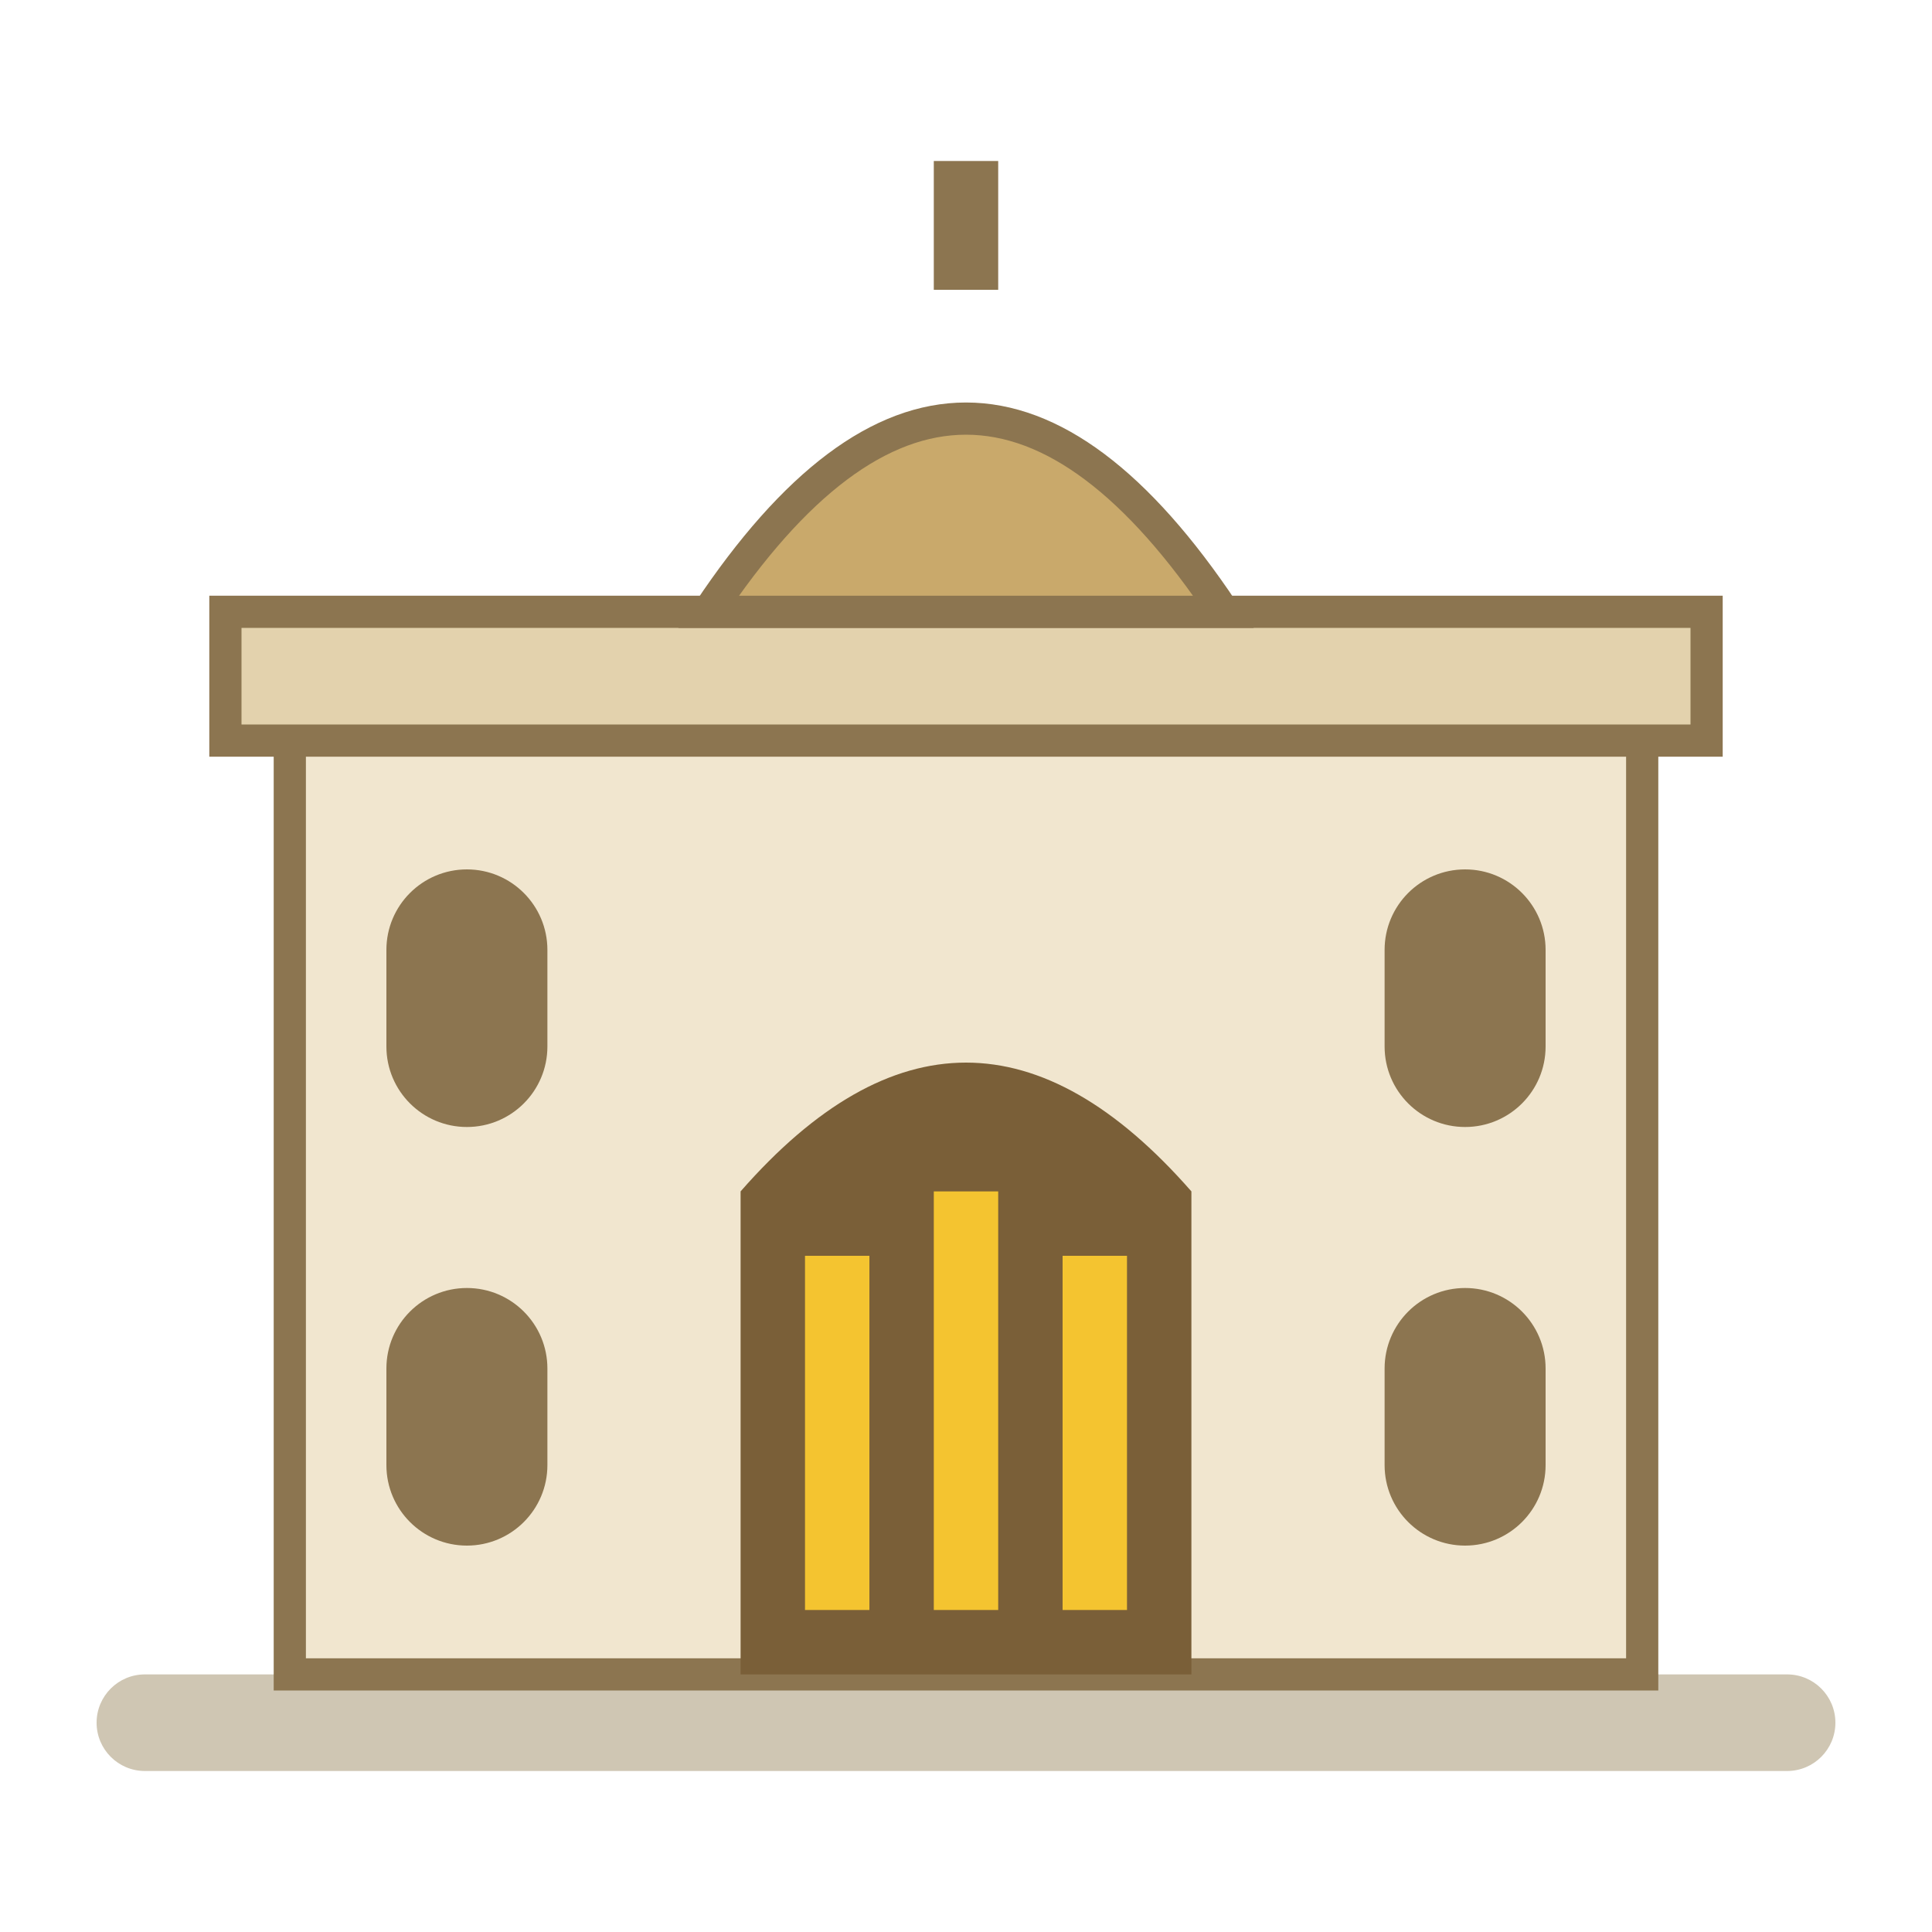
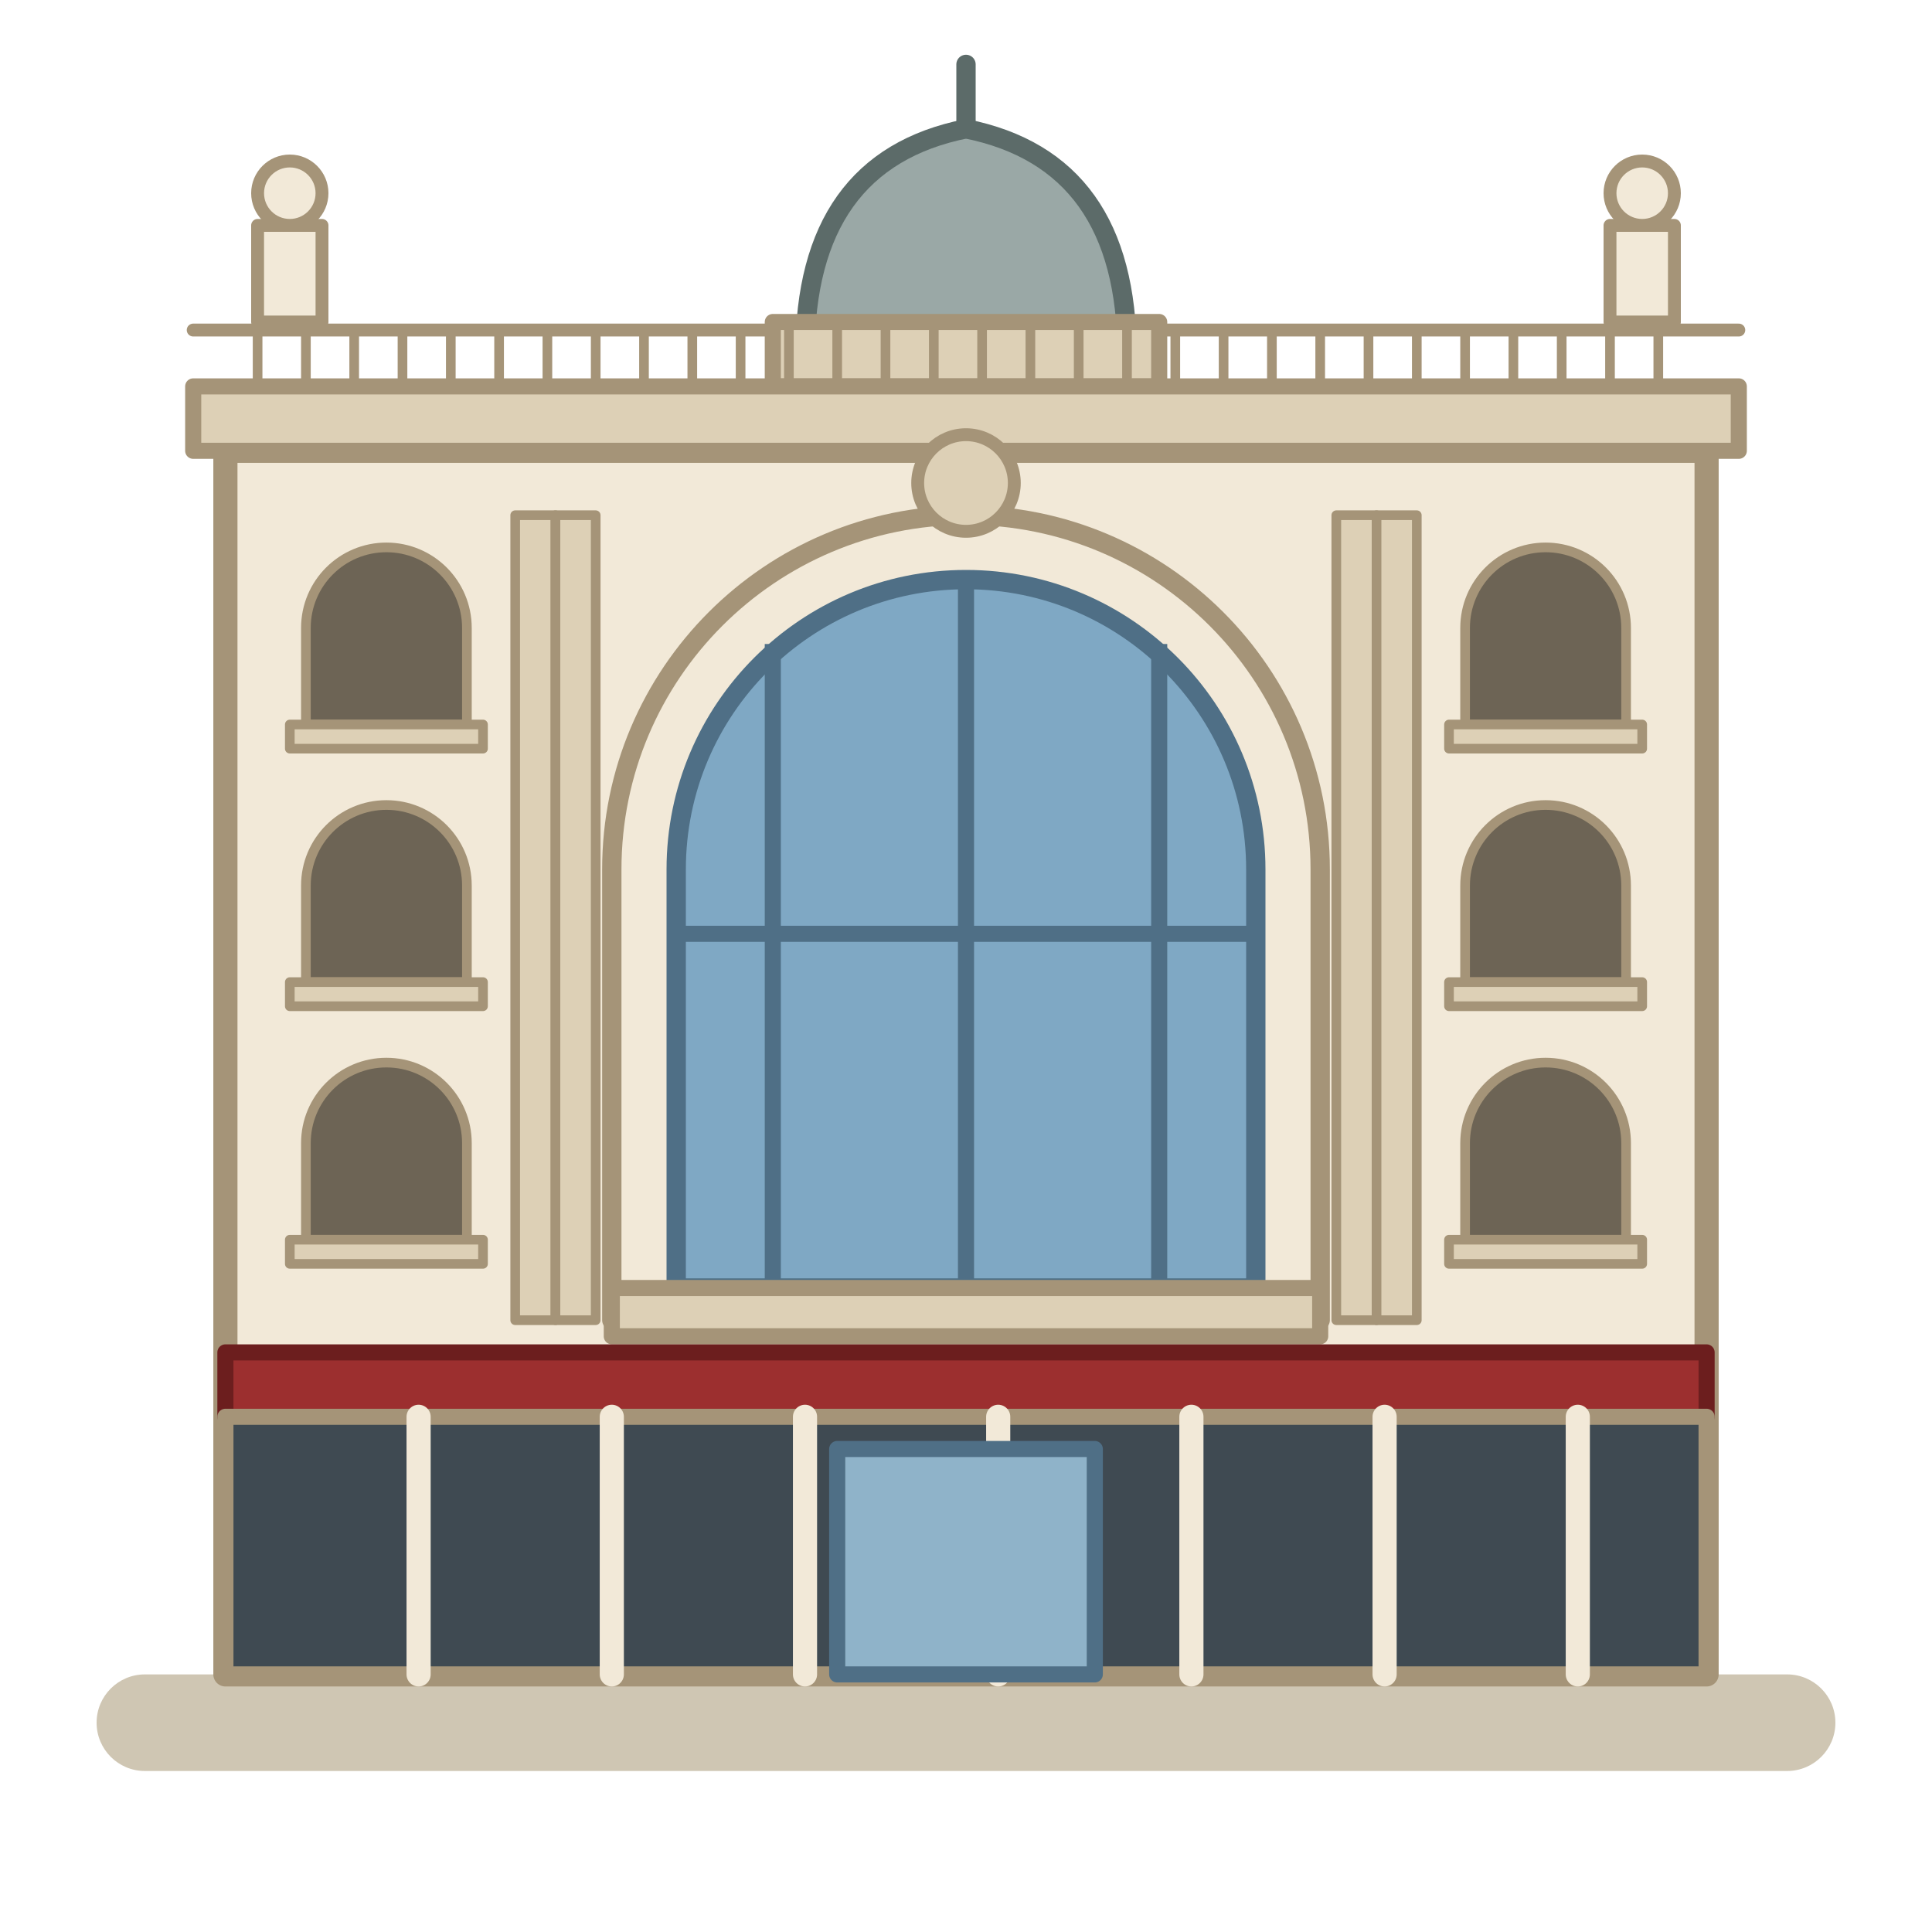
<svg xmlns="http://www.w3.org/2000/svg" viewBox="0 0 120 120">
  <rect x="6" y="104" width="108" height="6" rx="3" fill="#cfc6b3" />
-   <rect x="18" y="44" width="84" height="60" fill="#f1e6cf" stroke="#8c7550" stroke-width="2" />
-   <rect x="14" y="38" width="92" height="8" fill="#e3d2ad" stroke="#8c7550" stroke-width="2" />
-   <path d="M44 38 Q60 14 76 38 Z" fill="#c9a96b" stroke="#8c7550" stroke-width="2" />
-   <rect x="58" y="10" width="4" height="8" fill="#8c7550" />
-   <path d="M46 104 V74 Q60 58 74 74 V104 Z" fill="#7a5f38" />
-   <g fill="#8c7550">
-     <rect x="24" y="54" width="10" height="16" rx="5" />
-     <rect x="86" y="54" width="10" height="16" rx="5" />
-     <rect x="24" y="80" width="10" height="16" rx="5" />
-     <rect x="86" y="80" width="10" height="16" rx="5" />
-   </g>
-   <g fill="#f4c430">
-     <rect x="50" y="78" width="4" height="22" />
-     <rect x="58" y="74" width="4" height="26" />
-     <rect x="66" y="78" width="4" height="22" />
-   </g>
+   <path d="M50,22Q50,10 60,8Q70,10 70,22Z" fill="#9aa8a6" stroke="#5c6b69" stroke-width="1.2" stroke-linejoin="round" />
+   <line x1="60" y1="8" x2="60" y2="4" stroke="#5c6b69" stroke-width="1.2" stroke-linecap="round" />
+   <rect x="48" y="20" width="24" height="4" fill="#ddd0b6" stroke="#a59478" stroke-width="1" stroke-linejoin="round" />
+   <rect x="14" y="28" width="92" height="76" fill="#f2e9d8" stroke="#a59478" stroke-width="1.5" stroke-linejoin="round" />
+   <rect x="12" y="24" width="96" height="4" fill="#ddd0b6" stroke="#a59478" stroke-width="1" stroke-linejoin="round" />
+   <line x1="16" y1="20.5" x2="16" y2="24" stroke="#a59478" stroke-width="0.6" stroke-linecap="round" />
+   <line x1="19" y1="20.5" x2="19" y2="24" stroke="#a59478" stroke-width="0.6" stroke-linecap="round" />
+   <line x1="22" y1="20.5" x2="22" y2="24" stroke="#a59478" stroke-width="0.6" stroke-linecap="round" />
+   <line x1="25" y1="20.5" x2="25" y2="24" stroke="#a59478" stroke-width="0.6" stroke-linecap="round" />
+   <line x1="28" y1="20.5" x2="28" y2="24" stroke="#a59478" stroke-width="0.6" stroke-linecap="round" />
+   <line x1="31" y1="20.5" x2="31" y2="24" stroke="#a59478" stroke-width="0.6" stroke-linecap="round" />
+   <line x1="34" y1="20.5" x2="34" y2="24" stroke="#a59478" stroke-width="0.6" stroke-linecap="round" />
+   <line x1="37" y1="20.5" x2="37" y2="24" stroke="#a59478" stroke-width="0.6" stroke-linecap="round" />
+   <line x1="40" y1="20.5" x2="40" y2="24" stroke="#a59478" stroke-width="0.6" stroke-linecap="round" />
+   <line x1="43" y1="20.5" x2="43" y2="24" stroke="#a59478" stroke-width="0.6" stroke-linecap="round" />
+   <line x1="46" y1="20.5" x2="46" y2="24" stroke="#a59478" stroke-width="0.6" stroke-linecap="round" />
+   <line x1="49" y1="20.5" x2="49" y2="24" stroke="#a59478" stroke-width="0.6" stroke-linecap="round" />
+   <line x1="52" y1="20.5" x2="52" y2="24" stroke="#a59478" stroke-width="0.6" stroke-linecap="round" />
+   <line x1="55" y1="20.5" x2="55" y2="24" stroke="#a59478" stroke-width="0.6" stroke-linecap="round" />
+   <line x1="58" y1="20.5" x2="58" y2="24" stroke="#a59478" stroke-width="0.6" stroke-linecap="round" />
+   <line x1="61" y1="20.5" x2="61" y2="24" stroke="#a59478" stroke-width="0.6" stroke-linecap="round" />
+   <line x1="64" y1="20.5" x2="64" y2="24" stroke="#a59478" stroke-width="0.6" stroke-linecap="round" />
+   <line x1="67" y1="20.5" x2="67" y2="24" stroke="#a59478" stroke-width="0.6" stroke-linecap="round" />
+   <line x1="70" y1="20.5" x2="70" y2="24" stroke="#a59478" stroke-width="0.6" stroke-linecap="round" />
+   <line x1="73" y1="20.5" x2="73" y2="24" stroke="#a59478" stroke-width="0.6" stroke-linecap="round" />
+   <line x1="76" y1="20.5" x2="76" y2="24" stroke="#a59478" stroke-width="0.6" stroke-linecap="round" />
+   <line x1="79" y1="20.5" x2="79" y2="24" stroke="#a59478" stroke-width="0.6" stroke-linecap="round" />
+   <line x1="82" y1="20.5" x2="82" y2="24" stroke="#a59478" stroke-width="0.6" stroke-linecap="round" />
+   <line x1="85" y1="20.5" x2="85" y2="24" stroke="#a59478" stroke-width="0.6" stroke-linecap="round" />
+   <line x1="88" y1="20.5" x2="88" y2="24" stroke="#a59478" stroke-width="0.6" stroke-linecap="round" />
+   <line x1="91" y1="20.5" x2="91" y2="24" stroke="#a59478" stroke-width="0.6" stroke-linecap="round" />
+   <line x1="94" y1="20.5" x2="94" y2="24" stroke="#a59478" stroke-width="0.6" stroke-linecap="round" />
+   <line x1="97" y1="20.5" x2="97" y2="24" stroke="#a59478" stroke-width="0.6" stroke-linecap="round" />
+   <line x1="100" y1="20.5" x2="100" y2="24" stroke="#a59478" stroke-width="0.6" stroke-linecap="round" />
+   <line x1="103" y1="20.5" x2="103" y2="24" stroke="#a59478" stroke-width="0.6" stroke-linecap="round" />
+   <line x1="12" y1="20.5" x2="48" y2="20.5" stroke="#a59478" stroke-width="0.8" stroke-linecap="round" />
+   <line x1="72" y1="20.5" x2="108" y2="20.5" stroke="#a59478" stroke-width="0.8" stroke-linecap="round" />
+   <rect x="16" y="14" width="4" height="6" fill="#f2e9d8" stroke="#a59478" stroke-width="0.8" stroke-linejoin="round" />
+   <circle cx="18" cy="12" r="2" fill="#f2e9d8" stroke="#a59478" stroke-width="0.8" />
+   <rect x="100" y="14" width="4" height="6" fill="#f2e9d8" stroke="#a59478" stroke-width="0.8" stroke-linejoin="round" />
+   <circle cx="102" cy="12" r="2" fill="#f2e9d8" stroke="#a59478" stroke-width="0.8" />
+   <path d="M38,82V54A22,22 0 0 1 82,54V82Z" fill="#f2e9d8" stroke="#a59478" stroke-width="1.2" stroke-linejoin="round" />
+   <path d="M42,80V54A18,18 0 0 1 78,54V80Z" fill="#7fa8c4" stroke="#4f6f86" stroke-width="1.2" stroke-linejoin="round" />
+   <path d="M60,36V80M48,40V80M72,40V80M42,58H78" fill="none" stroke="#4f6f86" stroke-width="1" stroke-linejoin="round" />
+   <rect x="38" y="80" width="44" height="3" fill="#ddd0b6" stroke="#a59478" stroke-width="1" stroke-linejoin="round" />
+   <rect x="32" y="32" width="2.5" height="50" fill="#ddd0b6" stroke="#a59478" stroke-width="0.6" stroke-linejoin="round" />
+   <rect x="34.5" y="32" width="2.5" height="50" fill="#ddd0b6" stroke="#a59478" stroke-width="0.6" stroke-linejoin="round" />
+   <rect x="83" y="32" width="2.5" height="50" fill="#ddd0b6" stroke="#a59478" stroke-width="0.6" stroke-linejoin="round" />
+   <rect x="85.5" y="32" width="2.5" height="50" fill="#ddd0b6" stroke="#a59478" stroke-width="0.6" stroke-linejoin="round" />
+   <path d="M19,45V39A5,5 0 0 1 29,39V45Z" fill="#6d6455" stroke="#a59478" stroke-width="0.6" stroke-linejoin="round" />
+   <rect x="18" y="45" width="12" height="1.5" fill="#ddd0b6" stroke="#a59478" stroke-width="0.6" stroke-linejoin="round" />
+   <path d="M19,61V55A5,5 0 0 1 29,55V61Z" fill="#6d6455" stroke="#a59478" stroke-width="0.6" stroke-linejoin="round" />
+   <rect x="18" y="61" width="12" height="1.5" fill="#ddd0b6" stroke="#a59478" stroke-width="0.6" stroke-linejoin="round" />
+   <path d="M19,77V71A5,5 0 0 1 29,71V77Z" fill="#6d6455" stroke="#a59478" stroke-width="0.6" stroke-linejoin="round" />
+   <rect x="18" y="77" width="12" height="1.5" fill="#ddd0b6" stroke="#a59478" stroke-width="0.6" stroke-linejoin="round" />
+   <path d="M91,45V39A5,5 0 0 1 101,39V45Z" fill="#6d6455" stroke="#a59478" stroke-width="0.6" stroke-linejoin="round" />
+   <rect x="90" y="45" width="12" height="1.5" fill="#ddd0b6" stroke="#a59478" stroke-width="0.6" stroke-linejoin="round" />
+   <path d="M91,61V55A5,5 0 0 1 101,55V61Z" fill="#6d6455" stroke="#a59478" stroke-width="0.6" stroke-linejoin="round" />
+   <rect x="90" y="61" width="12" height="1.5" fill="#ddd0b6" stroke="#a59478" stroke-width="0.6" stroke-linejoin="round" />
+   <path d="M91,77V71A5,5 0 0 1 101,71V77Z" fill="#6d6455" stroke="#a59478" stroke-width="0.6" stroke-linejoin="round" />
+   <rect x="90" y="77" width="12" height="1.5" fill="#ddd0b6" stroke="#a59478" stroke-width="0.6" stroke-linejoin="round" />
+   <circle cx="60" cy="30" r="3" fill="#ddd0b6" stroke="#a59478" stroke-width="0.8" />
+   <rect x="14" y="84" width="92" height="4" fill="#9c2f2f" stroke="#6c1e1e" stroke-width="1" stroke-linejoin="round" />
+   <rect x="14" y="88" width="92" height="16" fill="#3f4a52" stroke="#a59478" stroke-width="1" stroke-linejoin="round" />
+   <line x1="26" y1="88" x2="26" y2="104" stroke="#f2e9d8" stroke-width="1.5" stroke-linecap="round" />
+   <line x1="38" y1="88" x2="38" y2="104" stroke="#f2e9d8" stroke-width="1.5" stroke-linecap="round" />
+   <line x1="50" y1="88" x2="50" y2="104" stroke="#f2e9d8" stroke-width="1.5" stroke-linecap="round" />
+   <line x1="62" y1="88" x2="62" y2="104" stroke="#f2e9d8" stroke-width="1.5" stroke-linecap="round" />
+   <line x1="74" y1="88" x2="74" y2="104" stroke="#f2e9d8" stroke-width="1.5" stroke-linecap="round" />
+   <line x1="86" y1="88" x2="86" y2="104" stroke="#f2e9d8" stroke-width="1.5" stroke-linecap="round" />
+   <line x1="98" y1="88" x2="98" y2="104" stroke="#f2e9d8" stroke-width="1.5" stroke-linecap="round" />
+   <rect x="52" y="90" width="16" height="14" fill="#8fb3c9" stroke="#4f6f86" stroke-width="1" stroke-linejoin="round" />
</svg>
